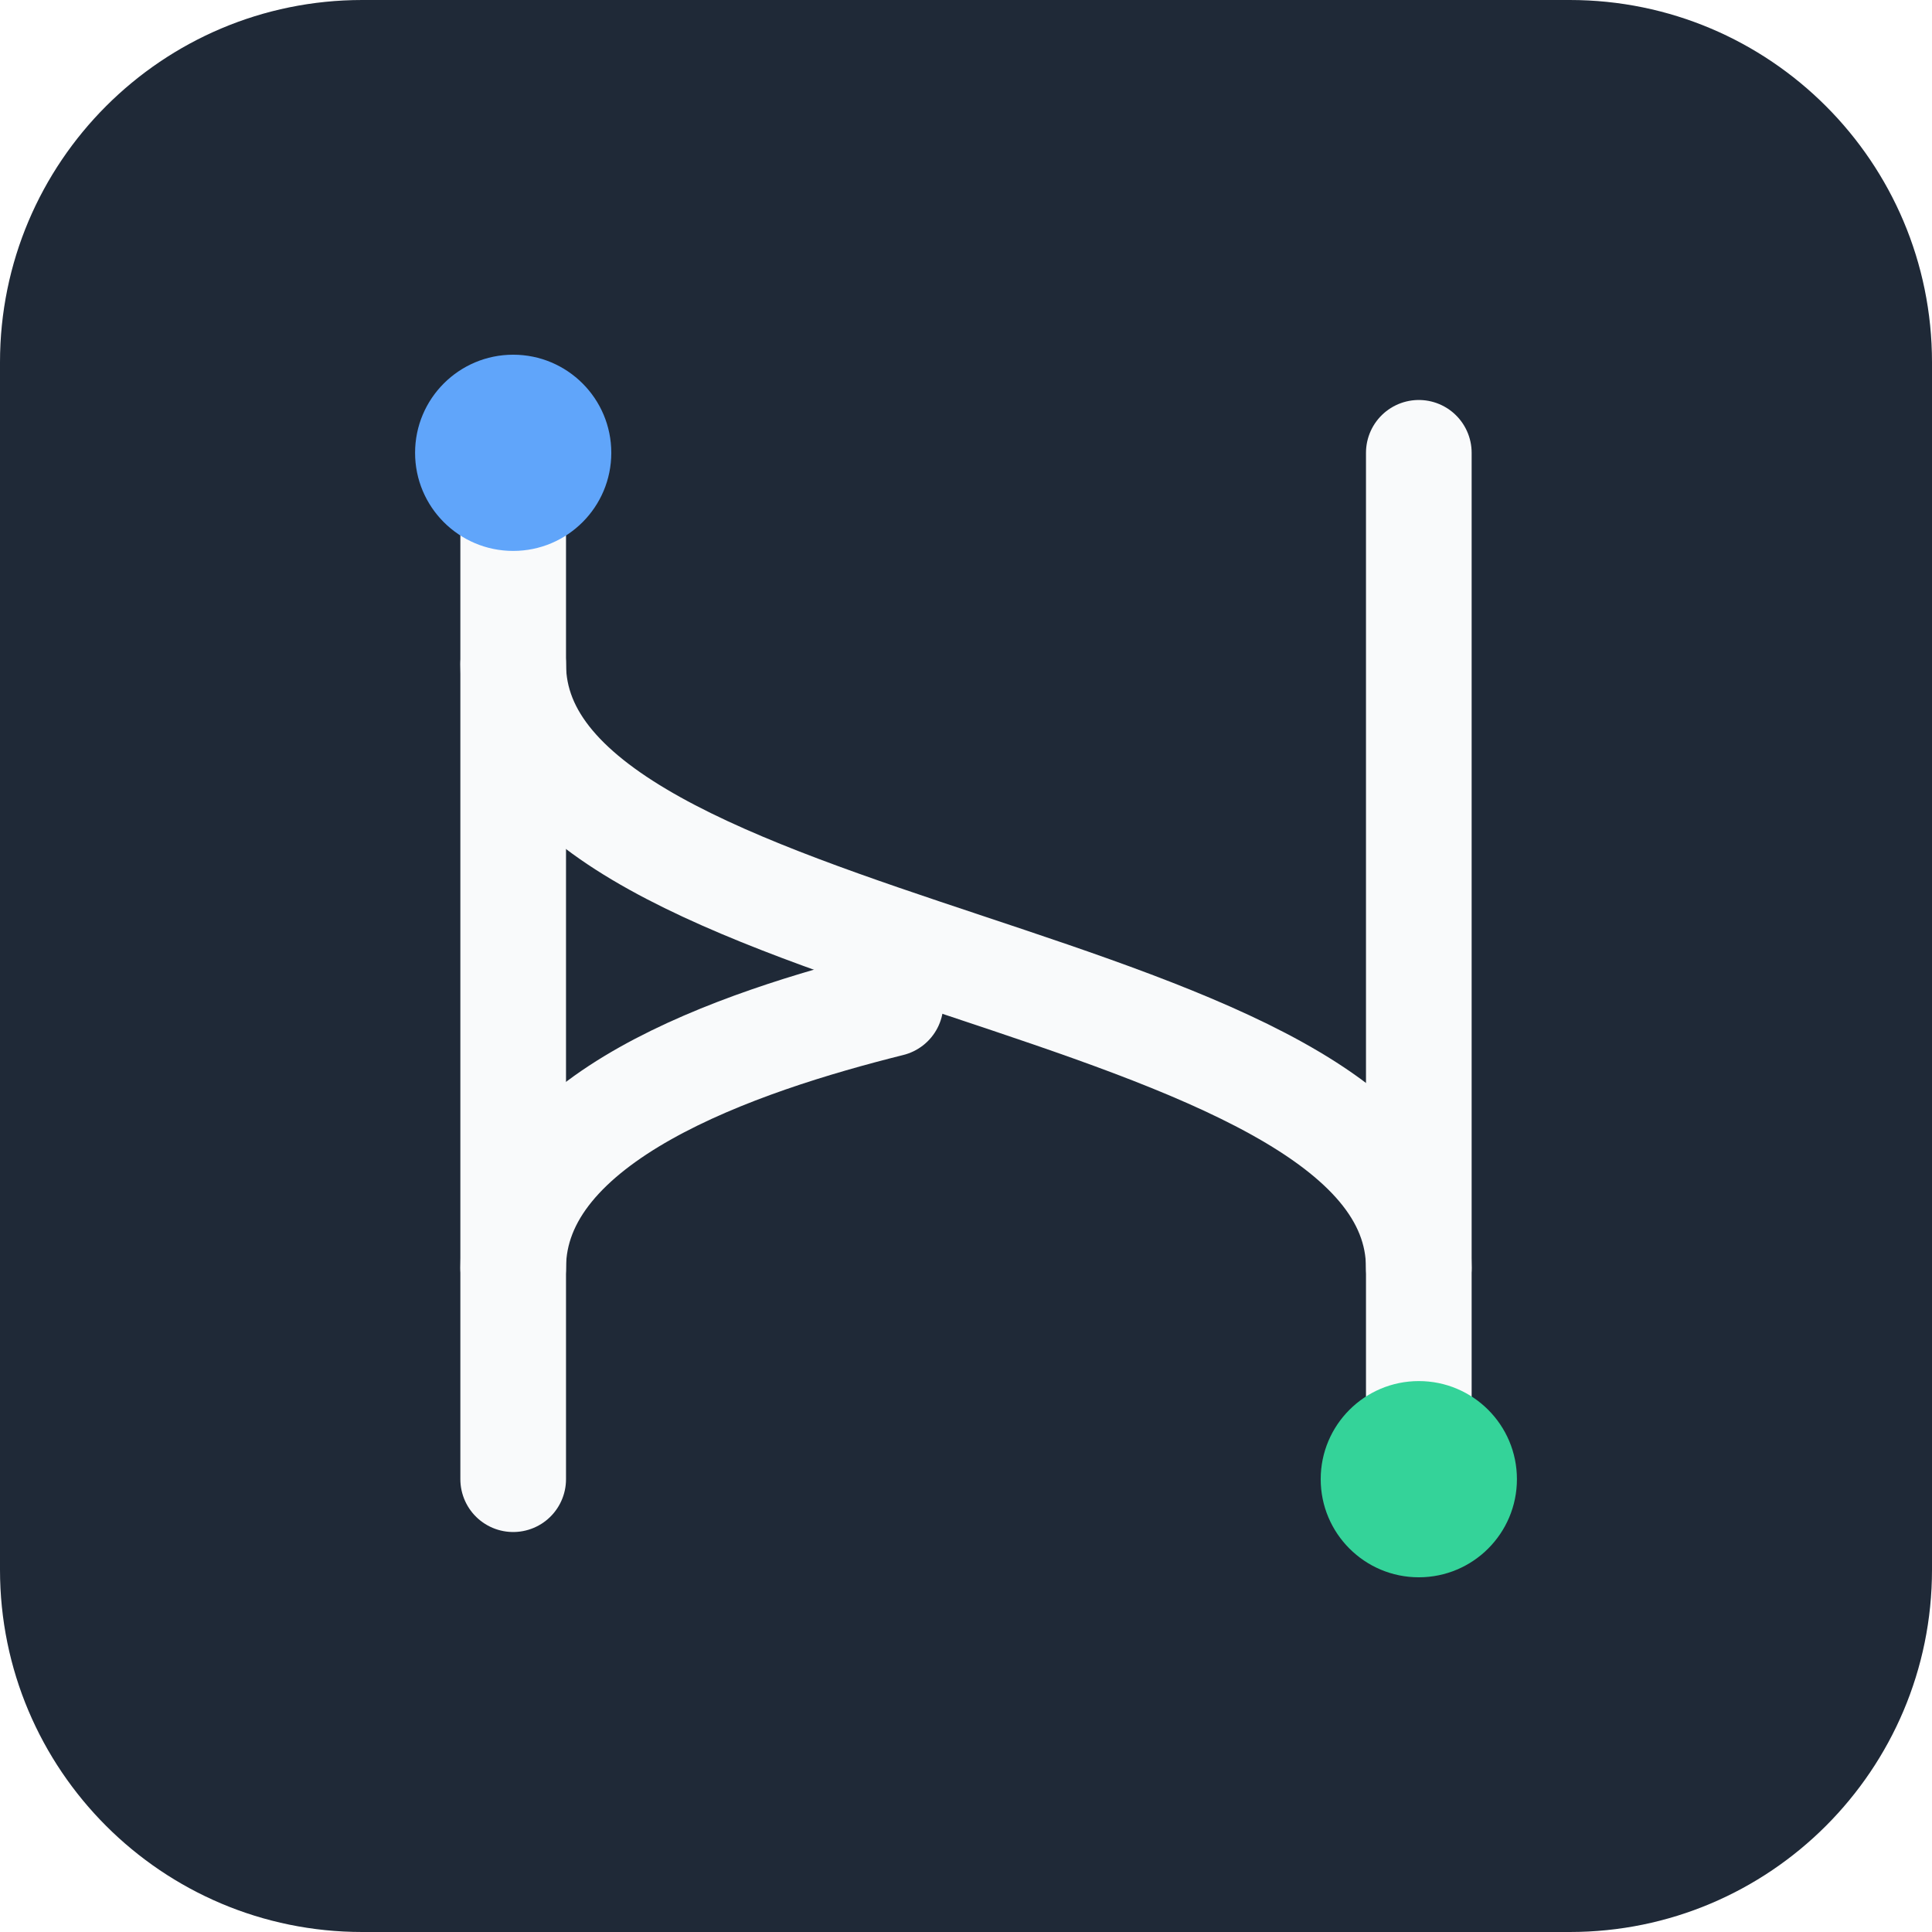
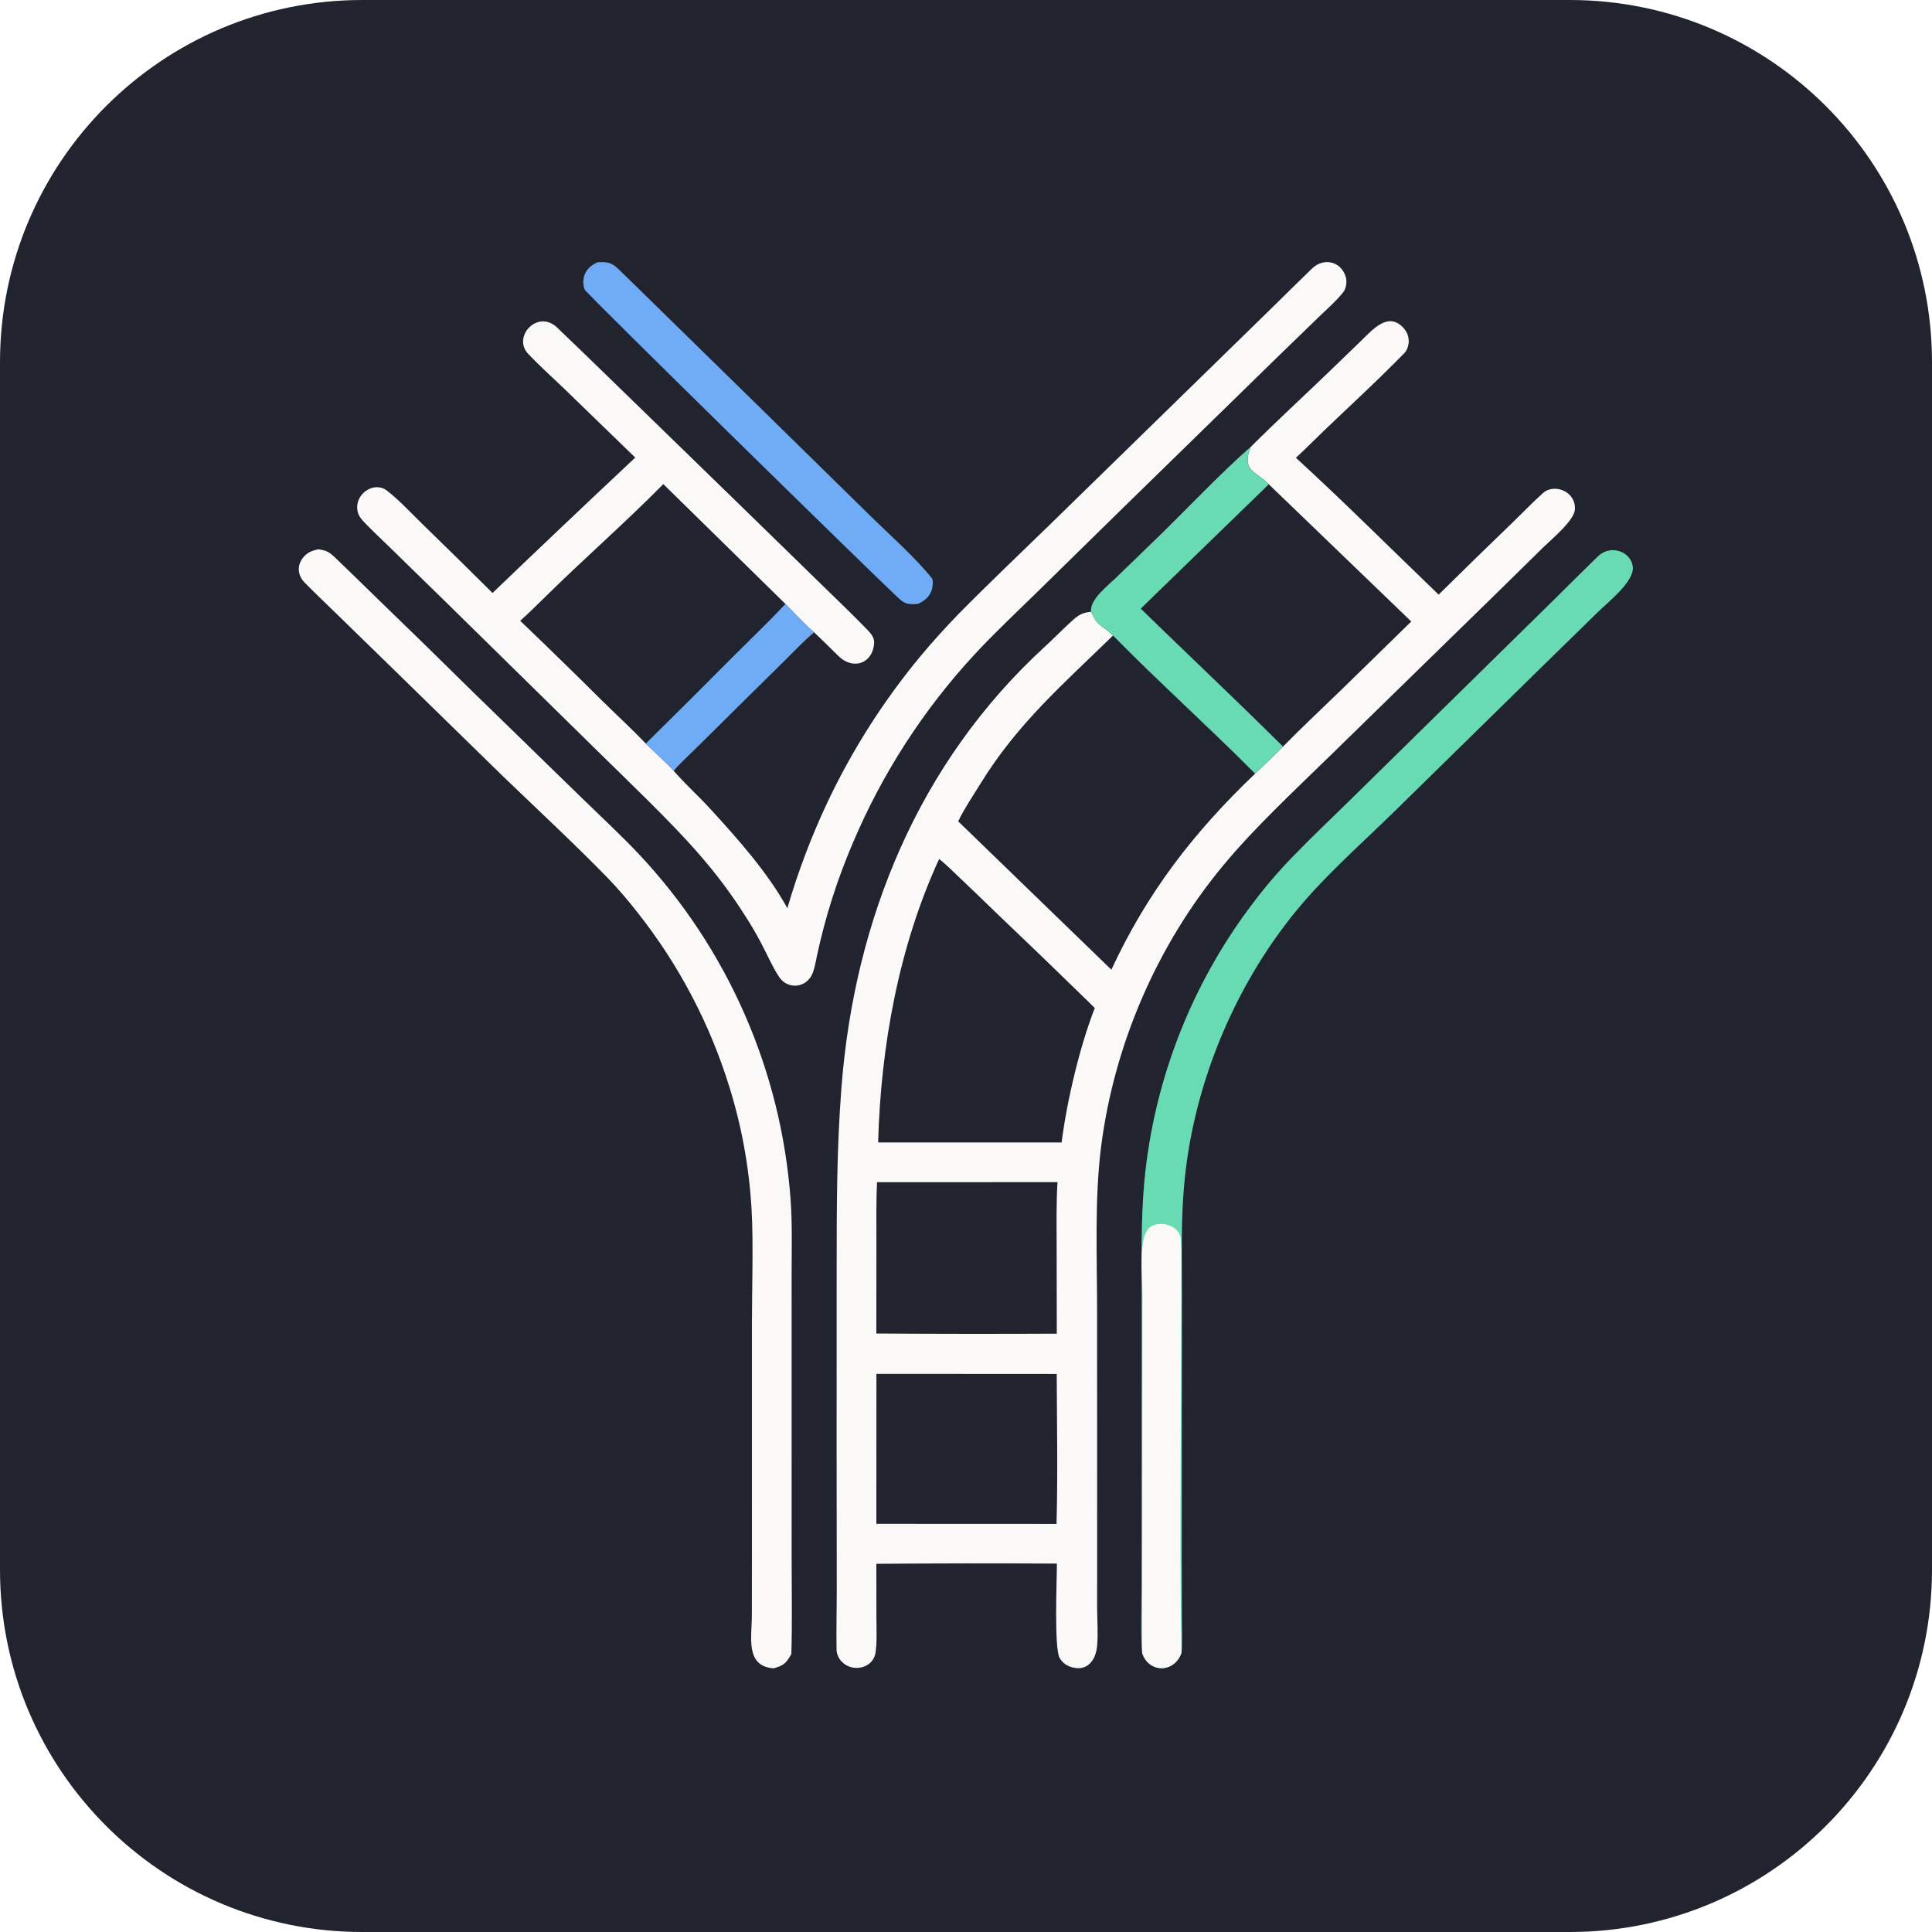
<svg xmlns="http://www.w3.org/2000/svg" viewBox="0 0 512 512">
-   <rect width="512" height="512" rx="96" fill="#1f2937" />
-   <g fill="none" stroke="#f9fafb" stroke-width="28" stroke-linecap="round" stroke-linejoin="round">
-     <path d="M136 120v272" />
-     <path d="M376 120v272" />
-     <path d="M136 176c0 80 240 80 240 160" />
-     <path d="M136 336c0-40 60-60 100-70" />
+   <rect id="bg" width="512" height="512" rx="96" fill="rgb(33,36,46)" />
+   <g id="mark" transform="scale(0.25)">
+     <path fill="rgb(250,249,247)" d="M 1325.71 473.925 C 1352.5 446.971 1383.28 418.814 1410.91 392.099 L 1443.58 360.496 C 1455.13 349.357 1472.11 329.416 1488.34 348.292 C 1491.92 352.469 1493.69 357.9 1493.25 363.384 C 1492.96 366.969 1491.45 371.451 1488.92 374.05 C 1457.05 406.781 1422.86 437.404 1390.25 469.442 C 1384.86 474.733 1379.27 480.211 1373.71 485.269 C 1423.62 530.907 1476.03 583.242 1525.02 630.338 C 1550.76 604.883 1576.67 579.607 1602.76 554.51 C 1613.61 543.989 1624.46 532.744 1635.63 522.649 C 1643.51 515.534 1656.84 517.168 1664.09 524.87 C 1667.96 528.927 1669.92 534.438 1669.48 540.027 C 1668.52 552.072 1645.26 571.118 1635.94 580.171 L 1588.13 627.164 L 1409.44 801.641 C 1371.44 838.786 1329.82 877.326 1296.08 918.101 C 1226.24 1002.52 1180.8 1107.79 1167.09 1216.45 C 1160.26 1271.84 1162.9 1330.87 1162.95 1386.89 L 1163.03 1629.57 L 1163.02 1705.1 C 1163.07 1718.22 1164.23 1732.1 1162.94 1745.12 C 1162.23 1752.39 1159.55 1760.43 1153.49 1764.99 C 1149.02 1768.37 1143.69 1768.92 1138.31 1767.85 C 1131.96 1766.59 1126.71 1763.34 1123.34 1757.7 C 1117.22 1747.48 1120.38 1674.33 1120.35 1657.48 C 1056.55 1657.12 992.752 1657.2 928.953 1657.71 L 929.055 1716.04 C 929.086 1727.36 929.799 1740.95 928.066 1751.98 C 925.397 1768.97 903.267 1773.16 892.22 1761.37 C 889.178 1758.12 886.936 1753.62 886.798 1749.13 C 886.394 1727.9 887 1705.9 886.998 1684.67 L 886.848 1535.81 L 886.9 1344.77 C 886.936 1278.35 886.905 1219.14 891.922 1153.46 C 905.563 974.861 973.9 808.155 1107.24 685.825 C 1117.32 676.579 1127.38 666.087 1137.67 656.969 C 1144.18 651.205 1148.03 649.478 1156.69 648.494 C 1154.66 635.845 1175.47 619.915 1184.1 611.525 L 1228.89 568.123 C 1258.23 539.547 1295.71 499.982 1325.71 473.925 z" />
+     <path fill="rgb(33,36,46)" d="M 1156.69 648.494 C 1154.66 635.845 1175.47 619.915 1184.1 611.525 L 1228.89 568.123 C 1258.23 539.547 1295.71 499.982 1325.71 473.925 C 1315.43 499.575 1331.6 499.339 1344.98 513.367 L 1496 658.824 L 1421.44 731.649 C 1401.36 751.093 1379.5 771.582 1360.05 791.409 C 1350.32 801.123 1340.45 810.697 1330.44 820.129 C 1281.85 771.13 1228.13 722.884 1179.79 673.716 C 1169.47 662.898 1164.07 665.374 1156.69 648.494 z" />
+     <path fill="rgb(104,219,181)" d="M 1156.69 648.494 C 1154.66 635.845 1175.47 619.915 1184.1 611.525 L 1228.89 568.123 C 1258.23 539.547 1295.71 499.982 1325.71 473.925 C 1315.43 499.575 1331.6 499.339 1344.98 513.367 L 1209.23 645.169 C 1259.21 693.883 1310.67 742.34 1360.05 791.409 C 1350.32 801.123 1340.45 810.697 1330.44 820.129 C 1281.85 771.13 1228.13 722.884 1179.79 673.716 C 1169.47 662.898 1164.07 665.374 1156.69 648.494 z" />
+     <path fill="rgb(33,36,46)" d="M 1179.79 673.716 C 1228.13 722.884 1281.85 771.13 1330.44 820.129 C 1265.23 882.414 1216.13 945.98 1178.1 1027.91 L 1015.72 870.663 C 1021.36 858.565 1032.56 841.683 1039.74 830.066 C 1078.88 766.664 1127.14 725.141 1179.79 673.716 z" />
+     <path fill="rgb(33,36,46)" d="M 995.548 910.593 C 1000.59 914.243 1011.55 924.987 1016.54 929.723 C 1029.27 941.81 1041.93 953.974 1054.52 966.214 C 1090.09 1000.07 1125.44 1034.16 1160.56 1068.49 C 1144.5 1109.38 1130.82 1167.73 1125.37 1211.03 L 1096.5 1211.07 L 930.849 1211.07 C 933.663 1109.16 952.67 1003.51 995.548 910.593 z" />
+     <path fill="rgb(33,36,46)" d="M 929.751 1253.18 L 1121.01 1253.1 C 1119.63 1274.38 1120.06 1297.42 1120.08 1318.89 L 1120.24 1413.75 C 1056.48 1414.05 992.712 1413.99 928.947 1413.58 L 929.048 1316 C 929.066 1295.59 928.65 1273.44 929.751 1253.18 z" />
+     <path fill="rgb(33,36,46)" d="M 929.06 1456.35 L 1120.16 1456.46 C 1120.4 1507.66 1121.37 1564.59 1119.95 1615.39 L 928.967 1615.31 L 929.06 1456.35 z" />
+     <path fill="rgb(250,249,247)" d="M 834.633 962.722 C 845.876 924.114 860.143 886.452 877.299 850.084 C 903.612 794.528 936.797 742.496 976.074 695.208 C 988.782 679.999 1002.06 665.278 1015.89 651.079 C 1047.6 618.79 1082.19 586.077 1114.68 554.403 L 1260.11 412.43 L 1346.58 327.988 C 1361.28 313.54 1375.87 299.128 1390.75 284.701 C 1403.26 272.572 1421.99 277.014 1426.7 294.028 C 1427.98 298.774 1427.02 305.782 1423.89 309.741 C 1416.52 319.064 1406.69 327.632 1398.14 335.867 L 1355.11 377.581 L 1184.11 544.573 L 1101.79 625.339 C 1079.62 647.01 1053.74 671.334 1032.92 693.89 C 978.752 752.48 935.158 820.027 904.081 893.523 C 887.606 931.921 874.892 971.827 866.119 1012.68 C 864.729 1019.29 862.98 1030.72 859.078 1036.05 C 850.862 1047.88 834.099 1047.86 825.997 1035.73 C 818.503 1024.51 812.911 1011.04 806.443 999.003 C 801.487 989.581 796.109 980.387 790.325 971.449 C 775.539 948.048 758.932 925.849 740.657 905.059 C 712.184 872.1 667.357 829.562 635.488 798.183 L 471.482 637.082 L 412.339 579.368 C 405.96 573.151 387.56 555.957 382.63 549.596 C 380.195 546.487 378.794 542.694 378.622 538.749 C 377.798 522.144 397.268 510.244 409.944 519.921 C 422.421 529.447 435.696 543.699 447.196 554.934 C 472.294 579.344 497.264 603.885 522.104 628.557 C 572.273 580.452 622.7 532.616 673.383 485.053 L 597.35 411.326 C 585.171 399.653 571.225 387.206 559.796 374.968 C 542.896 356.872 569.963 327.624 590.475 347.13 C 610.886 366.541 631.054 386.261 651.269 405.876 L 775.769 526.939 L 873.138 621.874 C 888.722 637.109 904.656 652.266 919.787 667.966 C 923.583 671.951 927.052 676.158 926.619 681.992 C 925.001 703.77 903.836 710.625 888.493 695.141 C 880.084 686.654 871.24 678.177 862.94 670.211 C 856.06 675.414 839.33 692.651 832.316 699.55 L 772.696 758.473 L 734.713 796.011 C 730.152 800.498 717.338 812.682 714.09 817.041 C 724.933 829.713 740.874 844.244 752.506 856.972 C 781.983 889.226 813.48 924.307 834.633 962.722 z" />
+     <path fill="rgb(33,36,46)" d="M 703.147 513.168 L 832.645 640.259 C 837.714 645.471 857.837 666.535 862.94 670.211 C 856.06 675.414 839.33 692.651 832.316 699.55 L 772.696 758.473 L 734.713 796.011 C 730.152 800.498 717.338 812.682 714.09 817.041 C 712.008 814.117 689.112 792.633 684.585 788.202 C 670.841 773.801 652.298 756.597 637.827 742.313 C 609.288 713.963 580.487 685.878 551.426 658.063 C 559.58 650.763 567.806 642.777 575.581 635.068 C 617.232 593.765 662.033 554.889 703.147 513.168 z" />
+     <path fill="rgb(112,172,246)" d="M 832.645 640.259 C 837.714 645.471 857.837 666.535 862.94 670.211 C 856.06 675.414 839.33 692.651 832.316 699.55 L 772.696 758.473 L 734.713 796.011 C 730.152 800.498 717.338 812.682 714.09 817.041 C 712.008 814.117 689.112 792.633 684.585 788.202 C 715.309 757.94 745.862 727.505 776.244 696.901 C 794.758 678.395 814.813 659.16 832.645 640.259 z" />
+     <path fill="rgb(104,219,181)" d="M 1210.75 1752.34 C 1208.98 1739.58 1210.05 1696.42 1210.09 1681.94 L 1210.19 1540.59 L 1210.23 1381.86 C 1210.16 1339.23 1209.2 1294.77 1213.01 1252.47 C 1223.15 1144.91 1263.29 1042.35 1328.86 956.476 C 1342.04 938.99 1356.34 922.379 1371.67 906.748 C 1391.32 886.373 1412.81 866.199 1433.01 846.276 L 1564.73 716.835 L 1646.79 636.227 C 1662.46 620.669 1677.94 605.265 1693.97 589.653 C 1707.24 576.717 1729.02 584.577 1730.84 600.834 C 1732.57 616.305 1705.5 637.39 1693.73 648.9 L 1636.41 704.956 L 1478.52 859.789 C 1448.28 889.387 1412.61 921.224 1384.94 952.68 C 1323.71 1022.31 1280.77 1111.98 1262.88 1202.76 C 1250.47 1265.44 1252.89 1314.19 1252.93 1377.02 L 1252.72 1648.16 L 1252.91 1716.77 C 1252.95 1723.85 1253.46 1745.99 1252.39 1752.27 C 1251.98 1753.23 1251.56 1754.18 1251.11 1755.12 C 1242.27 1773.63 1217.63 1772.8 1210.75 1752.34 z" />
+     <path fill="rgb(250,249,247)" d="M 1210.75 1752.34 L 1210.94 1453.77 L 1211.04 1369.17 C 1210.91 1353.58 1206.88 1315.17 1217.03 1302.86 C 1225.72 1292.34 1250.59 1297.62 1251.8 1313.54 C 1252.69 1327.77 1252.23 1344.16 1252.23 1358.91 L 1251.97 1448.35 C 1251.75 1547.66 1250.5 1653.32 1252.39 1752.27 C 1251.98 1753.23 1251.56 1754.18 1251.11 1755.12 C 1242.27 1773.63 1217.63 1772.8 1210.75 1752.34 z" />
+     <path fill="rgb(250,249,247)" d="M 337.31 582.246 C 345.971 583.522 348.823 584.939 355.186 591.004 C 370.595 605.693 385.814 620.726 401.07 635.568 C 434.692 668.046 468.136 700.707 501.401 733.551 L 618.65 847.719 C 637.479 866.058 659.297 886.353 677.073 905.217 C 771.182 1005.23 828.025 1134.57 838.061 1271.53 C 839.927 1296.59 839.18 1324.67 839.159 1350.03 L 839.146 1470.02 L 839.168 1651.06 C 839.179 1684.23 839.862 1720.46 838.862 1753.39 C 833.285 1763.23 830.729 1765.5 820.011 1768.49 C 789.985 1766.4 796.895 1735.61 796.991 1713.15 L 797.08 1641.09 L 797.066 1403.32 C 797.102 1367.85 798.735 1315.35 796.636 1281 C 794.08 1237.16 786.164 1193.79 773.065 1151.88 C 752.398 1085.12 719.594 1022.76 676.301 967.907 C 666.363 955.077 655.767 942.77 644.556 931.037 C 610.669 896.157 568.467 856.891 533.202 822.923 L 411.269 703.803 L 353.763 647.778 C 343.362 637.658 332.863 627.708 322.712 617.318 C 315.646 610.087 314.65 599.924 320.781 591.738 C 325.299 585.706 330.235 583.901 337.31 582.246 z" />
+     <path fill="rgb(112,172,246)" d="M 633.158 278.089 C 643.056 277.416 648.035 277.934 655.456 285.13 C 671.891 301.065 688.201 317.134 704.58 333.129 L 805.153 431.575 L 924.033 548.251 C 943.762 567.572 970.312 591.074 987.889 612.996 C 989.577 615.101 988.6 623.35 987.483 626.13 C 984.604 633.289 980.16 636.751 973.27 640.044 C 969.128 640.531 965.093 640.791 961.042 639.609 C 957.368 638.536 954.532 636.002 951.791 633.438 C 921.875 605.452 621.416 311.11 619.753 306.904 C 618.012 302.503 617.885 296.436 619.399 291.97 C 621.754 285.022 626.835 281.21 633.158 278.089 z" />
  </g>
-   <circle cx="136" cy="120" r="26" fill="#60a5fa" />
-   <circle cx="376" cy="392" r="26" fill="#34d399" />
</svg>
